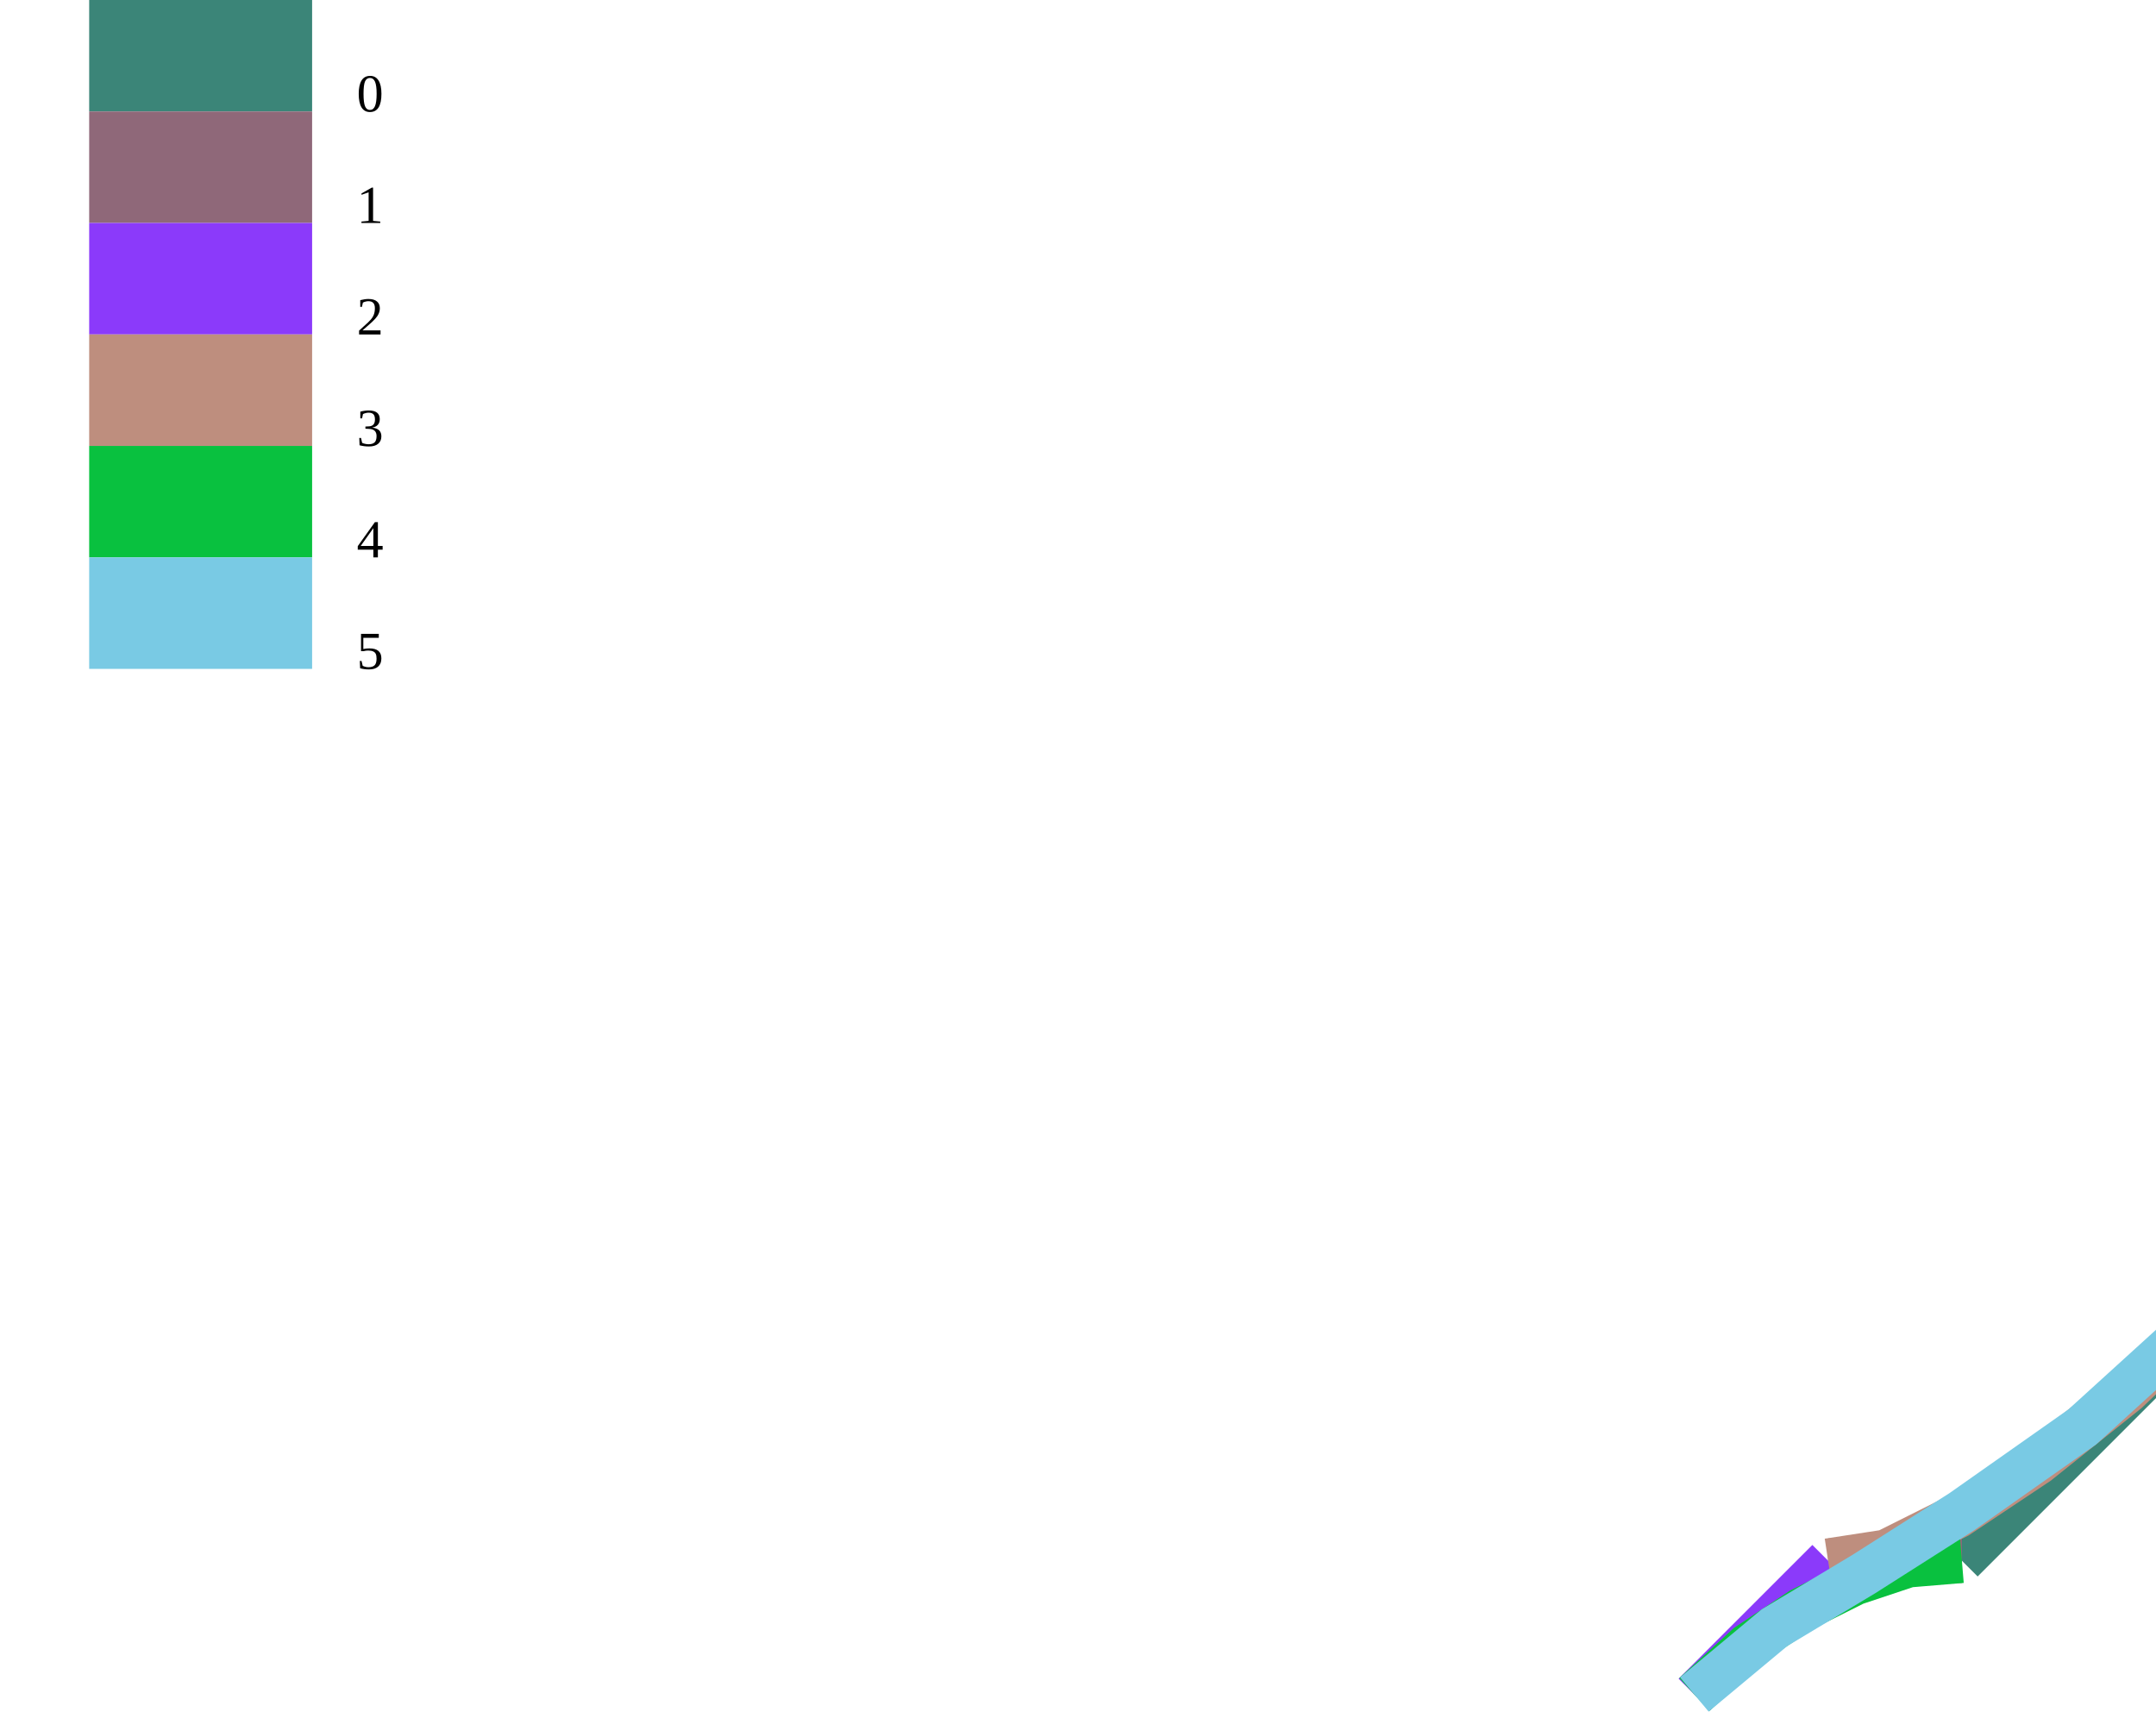
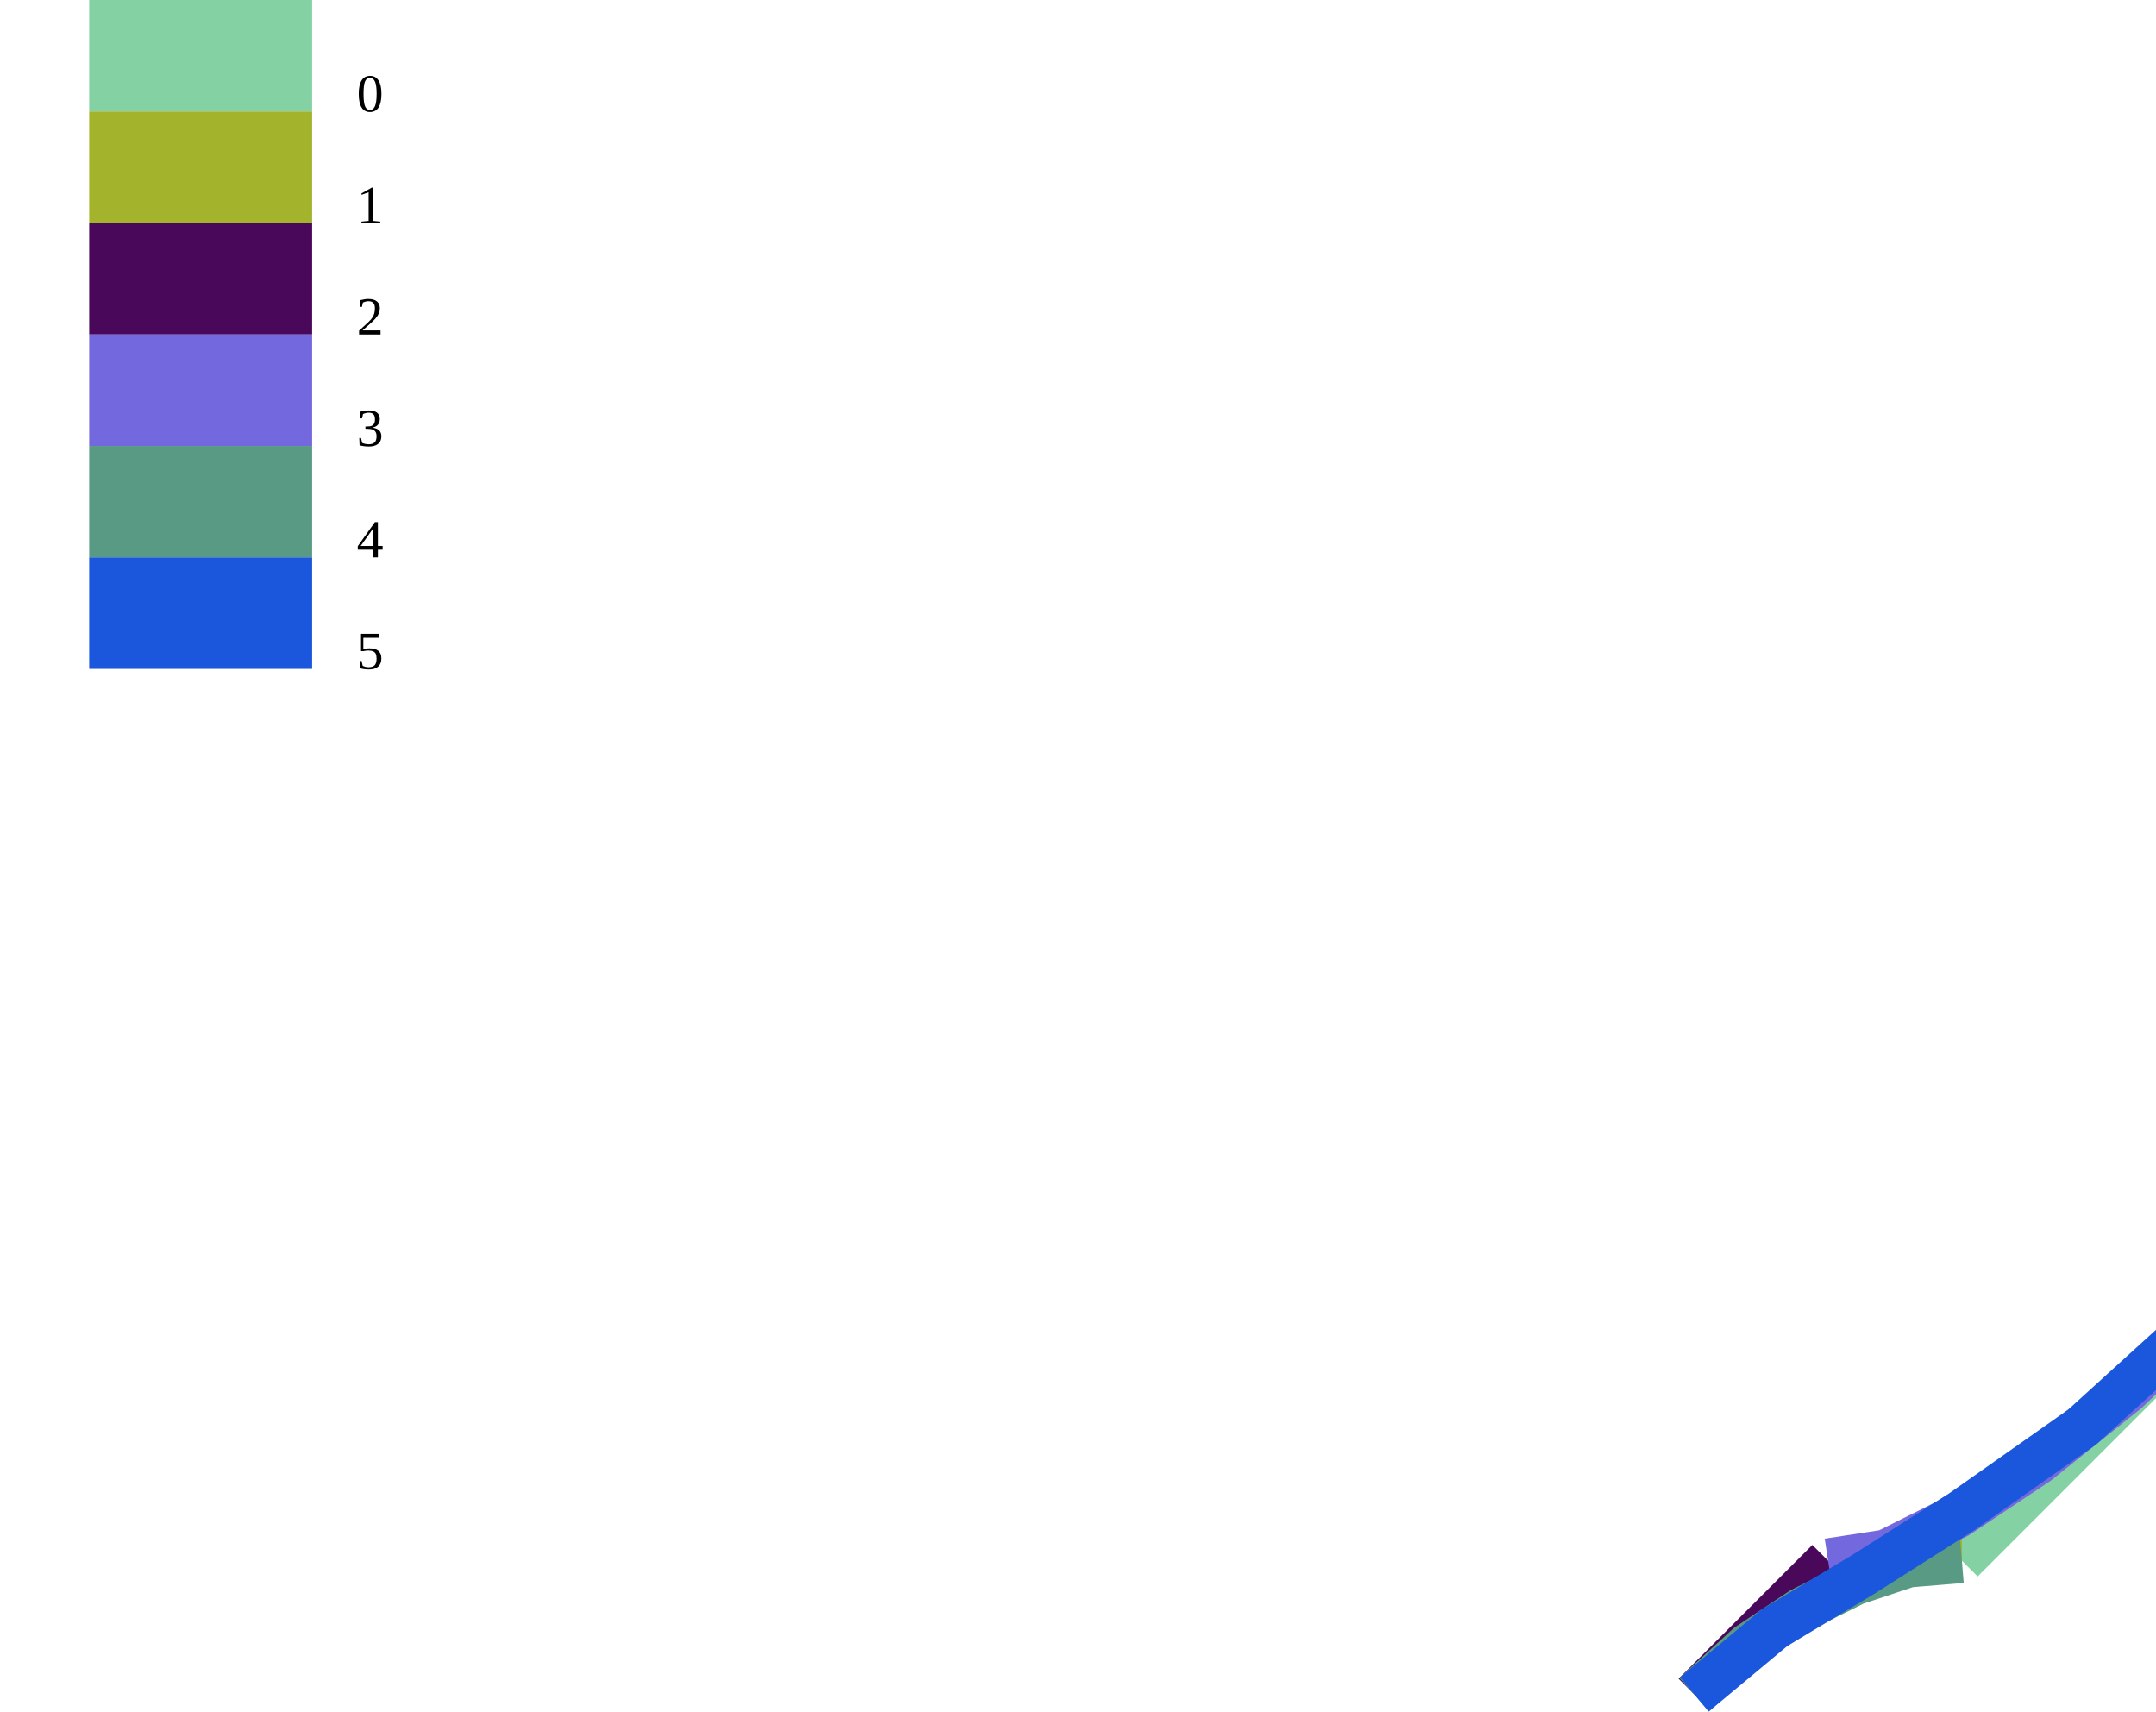
<svg xmlns="http://www.w3.org/2000/svg" version="1.1">
-   <polyline fill="none" stroke="rgb(59,133,120)" stroke-width="10" points="500,290 488,302 476,314 464,326 452,338 440,350 " />
-   <rect x="20" y="0" width="50" height="25" fill="rgb(59,133,120)" />
+   <polyline fill="none" stroke="rgb(132,210,163)" stroke-width="10" points="500,290 488,302 476,314 464,326 452,338 440,350 " />
+   <rect x="20" y="0" width="50" height="25" fill="rgb(132,210,163)" />
  <text x="80" y="25" fill="black">0</text>
-   <polyline fill="none" stroke="rgb(143,104,121)" stroke-width="10" points="440,350 434,350 428,350 422,350 416,350 410,350 " />
-   <rect x="20" y="25" width="50" height="25" fill="rgb(143,104,121)" />
+   <polyline fill="none" stroke="rgb(163,179,43)" stroke-width="10" points="440,350 434,350 428,350 422,350 416,350 410,350 " />
+   <rect x="20" y="25" width="50" height="25" fill="rgb(163,179,43)" />
  <text x="80" y="50" fill="black">1</text>
-   <polyline fill="none" stroke="rgb(139,58,250)" stroke-width="10" points="410,350 404,356 398,362 392,368 386,374 380,380 " />
-   <rect x="20" y="50" width="50" height="25" fill="rgb(139,58,250)" />
+   <polyline fill="none" stroke="rgb(74,8,90)" stroke-width="10" points="410,350 404,356 398,362 392,368 386,374 380,380 " />
+   <rect x="20" y="50" width="50" height="25" fill="rgb(74,8,90)" />
  <text x="80" y="75" fill="black">2</text>
-   <polyline fill="none" stroke="rgb(190,142,126)" stroke-width="10" points="500,290 477,312 457,328 439,340 423,348 410,350 " />
-   <rect x="20" y="75" width="50" height="25" fill="rgb(190,142,126)" />
+   <polyline fill="none" stroke="rgb(115,104,222)" stroke-width="10" points="500,290 477,312 457,328 439,340 423,348 410,350 " />
+   <rect x="20" y="75" width="50" height="25" fill="rgb(115,104,222)" />
  <text x="80" y="100" fill="black">3</text>
-   <polyline fill="none" stroke="rgb(9,193,63)" stroke-width="10" points="440,350 428,351 416,355 404,361 392,369 380,380 " />
-   <rect x="20" y="100" width="50" height="25" fill="rgb(9,193,63)" />
+   <polyline fill="none" stroke="rgb(89,154,132)" stroke-width="10" points="440,350 428,351 416,355 404,361 392,369 380,380 " />
+   <rect x="20" y="100" width="50" height="25" fill="rgb(89,154,132)" />
  <text x="80" y="125" fill="black">4</text>
-   <polyline fill="none" stroke="rgb(121,202,228)" stroke-width="10" points="500,290 467,320 440,339 418,353 398,365 380,380 " />
-   <rect x="20" y="125" width="50" height="25" fill="rgb(121,202,228)" />
+   <polyline fill="none" stroke="rgb(26,87,221)" stroke-width="10" points="500,290 467,320 440,339 418,353 398,365 380,380 " />
+   <rect x="20" y="125" width="50" height="25" fill="rgb(26,87,221)" />
  <text x="80" y="150" fill="black">5</text>
</svg>
